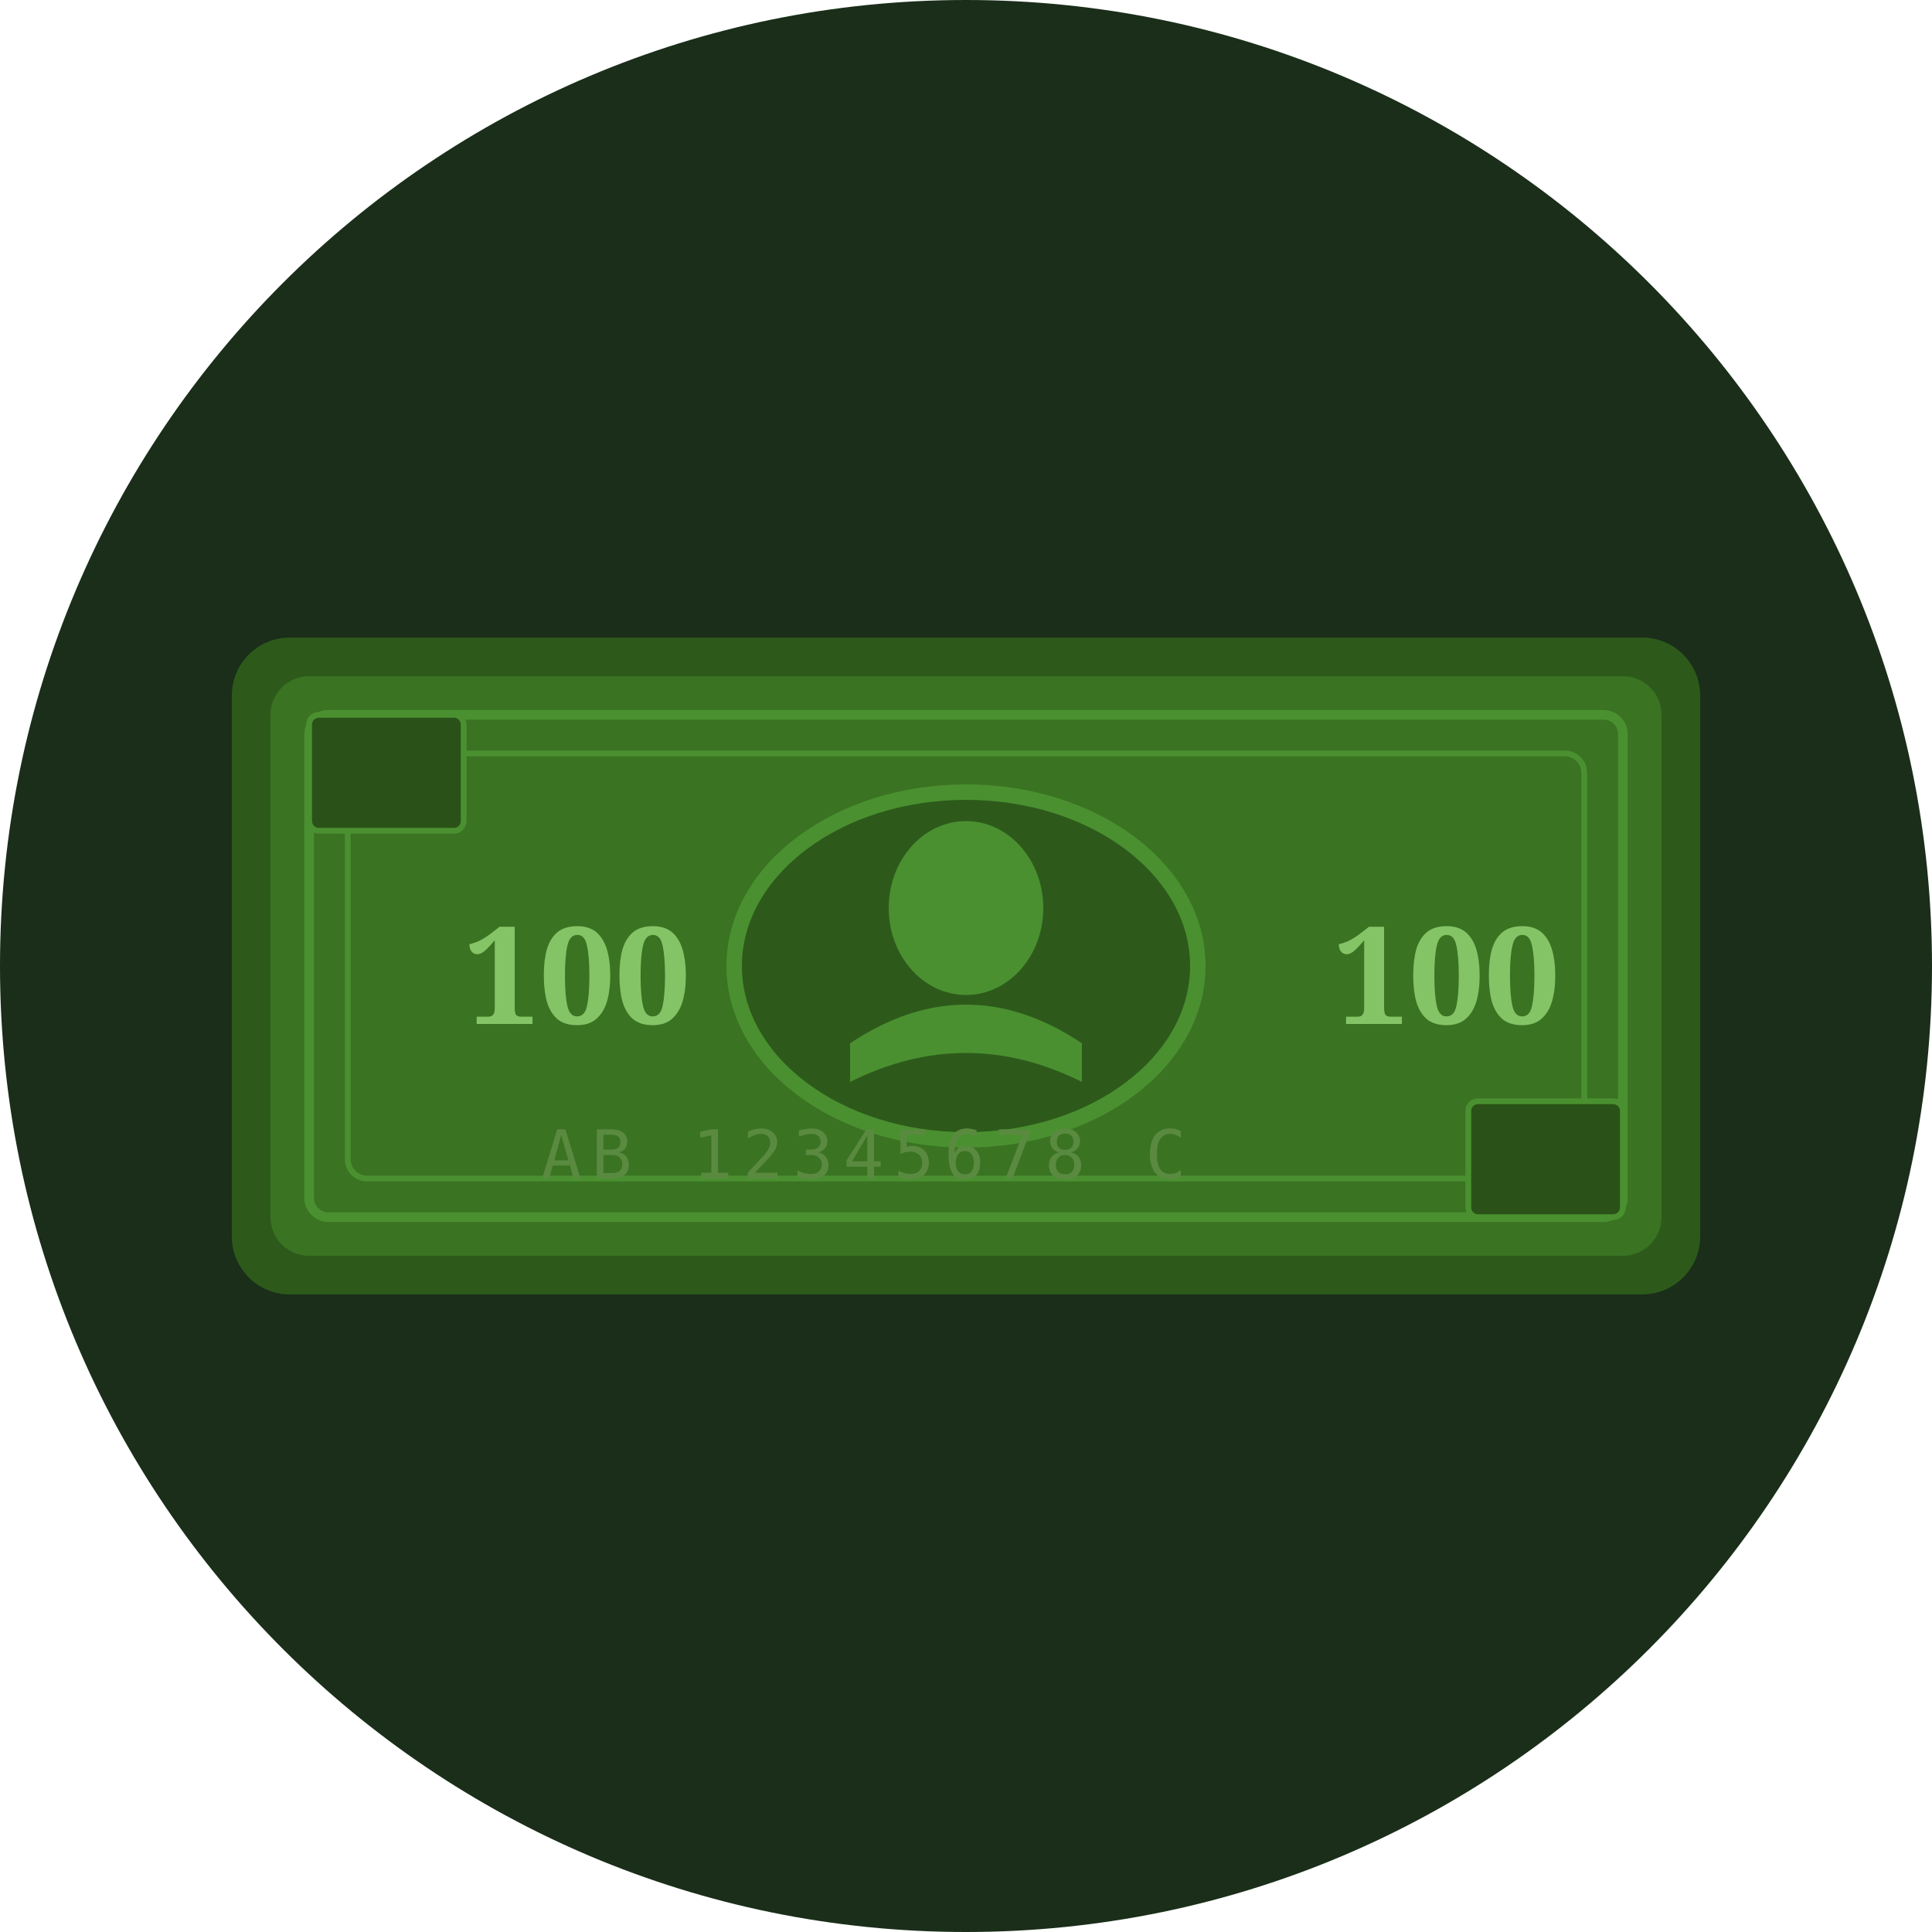
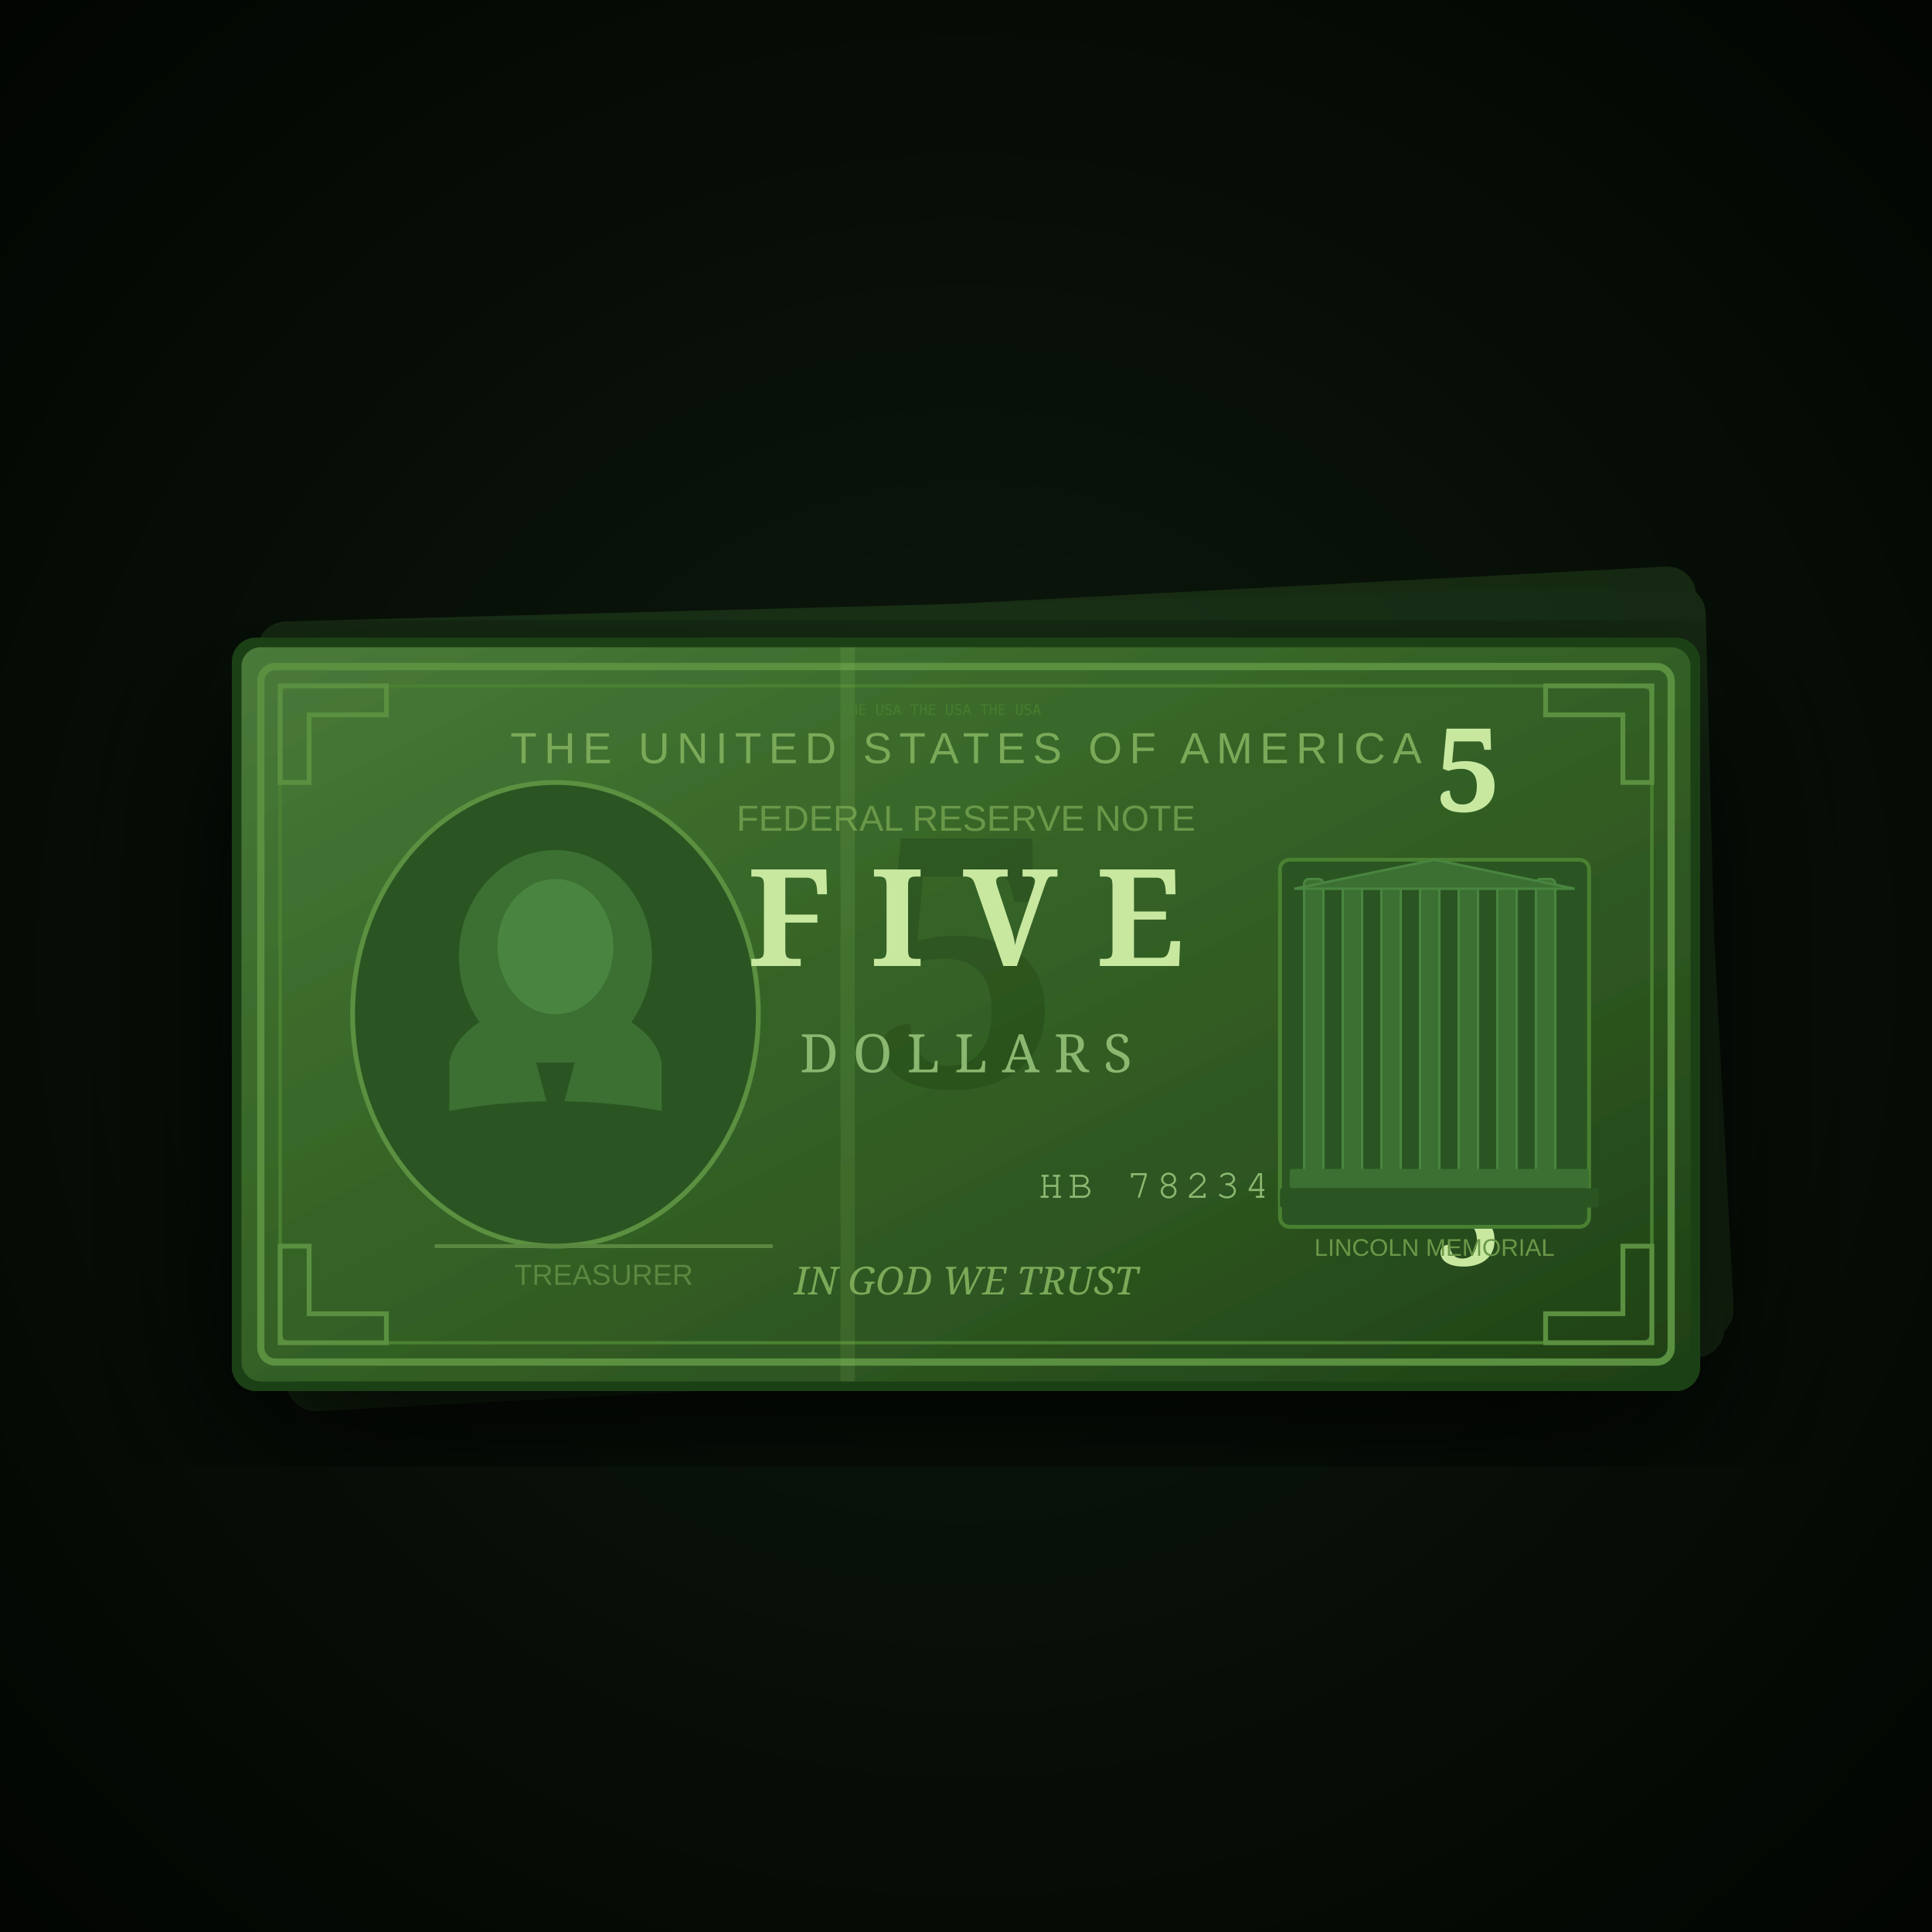
- <svg xmlns="http://www.w3.org/2000/svg" viewBox="0 0 100 100">
-   <rect width="100" height="100" rx="50" fill="#1a2e1a" />
-   <rect x="12" y="33" width="76" height="34" rx="3" fill="#2d5a1b" />
-   <rect x="14" y="35" width="72" height="30" rx="2" fill="#3a7322" />
-   <rect x="16" y="37" width="68" height="26" rx="1" fill="none" stroke="#4a9030" stroke-width="0.5" />
-   <rect x="18" y="39" width="64" height="22" rx="1" fill="none" stroke="#4a9030" stroke-width="0.3" />
-   <ellipse cx="50" cy="50" rx="12" ry="9" fill="#2d5a1b" stroke="#4a9030" stroke-width="0.8" />
-   <ellipse cx="50" cy="47" rx="4" ry="4.5" fill="#4a9030" />
-   <path d="M44 54 Q50 50 56 54 L56 56 Q50 53 44 56Z" fill="#4a9030" />
-   <text x="24" y="53" font-family="serif" font-size="7" fill="#85c466" font-weight="bold">100</text>
-   <text x="69" y="53" font-family="serif" font-size="7" fill="#85c466" font-weight="bold">100</text>
-   <text x="28" y="61" font-family="monospace" font-size="3.5" fill="#5a8a40" letter-spacing="0.5">AB 12345678 C</text>
-   <rect x="16" y="37" width="8" height="6" rx="0.5" fill="#2a5218" stroke="#4a9030" stroke-width="0.3" />
-   <rect x="76" y="57" width="8" height="6" rx="0.5" fill="#2a5218" stroke="#4a9030" stroke-width="0.3" />
+ <svg xmlns="http://www.w3.org/2000/svg" viewBox="0 0 400 400">
+   <defs>
+     <radialGradient id="bg" cx="50%" cy="50%" r="70%">
+       <stop offset="0%" stop-color="#0d1a0d" />
+       <stop offset="100%" stop-color="#020502" />
+     </radialGradient>
+     <linearGradient id="bill" x1="0%" y1="0%" x2="100%" y2="100%">
+       <stop offset="0%" stop-color="#4a7a3a" />
+       <stop offset="30%" stop-color="#3a6a2a" />
+       <stop offset="70%" stop-color="#2d5520" />
+       <stop offset="100%" stop-color="#1e4015" />
+     </linearGradient>
+     <linearGradient id="billLight" x1="0%" y1="0%" x2="0%" y2="100%">
+       <stop offset="0%" stop-color="#5a9040" />
+       <stop offset="100%" stop-color="#2a5020" />
+     </linearGradient>
+     <filter id="shadow">
+       <feDropShadow dx="0" dy="12" stdDeviation="18" flood-color="#000" flood-opacity="0.9" />
+     </filter>
+   </defs>
+   <rect width="400" height="400" fill="url(#bg)" />
+   <g opacity="0.4">
+     <rect x="55" y="125" width="300" height="160" rx="6" fill="#2a5020" transform="rotate(-3 200 200)" />
+     <rect x="55" y="125" width="300" height="160" rx="6" fill="#2d5525" transform="rotate(-1.5 200 200)" />
+   </g>
+   <g filter="url(#shadow)">
+     <rect x="48" y="132" width="304" height="156" rx="5" fill="#1e4015" />
+     <rect x="50" y="134" width="300" height="152" rx="4" fill="url(#bill)" />
+     <rect x="54" y="138" width="292" height="144" rx="3" fill="none" stroke="#5a9040" stroke-width="1.5" />
+     <rect x="58" y="142" width="284" height="136" rx="2" fill="none" stroke="#4a8030" stroke-width="0.7" />
+     <path d="M58 142 L80 142 L80 148 L64 148 L64 162 L58 162Z" fill="none" stroke="#5a9040" stroke-width="1" />
+     <path d="M342 142 L320 142 L320 148 L336 148 L336 162 L342 162Z" fill="none" stroke="#5a9040" stroke-width="1" />
+     <path d="M58 278 L80 278 L80 272 L64 272 L64 258 L58 258Z" fill="none" stroke="#5a9040" stroke-width="1" />
+     <path d="M342 278 L320 278 L320 272 L336 272 L336 258 L342 258Z" fill="none" stroke="#5a9040" stroke-width="1" />
+     <ellipse cx="115" cy="210" rx="42" ry="48" fill="#2a5520" stroke="#5a9040" stroke-width="1" />
+     <ellipse cx="115" cy="198" rx="20" ry="22" fill="#3a7030" />
+     <path d="M93 220 Q95 210 115 206 Q135 210 137 220 L137 230 Q115 226 93 230Z" fill="#3a7030" />
+     <ellipse cx="115" cy="196" rx="12" ry="14" fill="#4a8540" />
+     <path d="M111 220 L115 235 L119 220Z" fill="#2a5520" />
+     <text x="200" y="225" font-family="Georgia,serif" font-size="72" fill="#1a3a12" text-anchor="middle" font-weight="bold" opacity="0.3">5</text>
+     <text x="200" y="200" font-family="Georgia,serif" font-size="28" fill="#c8e8a0" text-anchor="middle" font-weight="bold" letter-spacing="8">FIVE</text>
+     <text x="200" y="222" font-family="Georgia,serif" font-size="11" fill="#8ab870" text-anchor="middle" letter-spacing="3">DOLLARS</text>
+     <text x="200" y="158" font-family="Arial" font-size="9" fill="#7aaa58" text-anchor="middle" letter-spacing="1.5">THE UNITED STATES OF AMERICA</text>
+     <text x="200" y="172" font-family="Arial" font-size="7.5" fill="#6a9848" text-anchor="middle">FEDERAL RESERVE NOTE</text>
+     <text x="215" y="248" font-family="Courier,monospace" font-size="8.5" fill="#8ab870" letter-spacing="1">HB 78234561 A</text>
+     <text x="304" y="168" font-family="Georgia,serif" font-size="24" fill="#c8e8a0" text-anchor="middle" font-weight="bold">5</text>
+     <text x="304" y="262" font-family="Georgia,serif" font-size="24" fill="#c8e8a0" text-anchor="middle" font-weight="bold">5</text>
+     <rect x="265" y="178" width="64" height="76" rx="2" fill="#2a5520" stroke="#4a8030" stroke-width="0.8" />
+     <g fill="#3a7030" stroke="#4a8540" stroke-width="0.5">
+       <rect x="270" y="182" width="4" height="62" rx="1" />
+       <rect x="278" y="182" width="4" height="62" rx="1" />
+       <rect x="286" y="182" width="4" height="62" rx="1" />
+       <rect x="294" y="182" width="4" height="62" rx="1" />
+       <rect x="302" y="182" width="4" height="62" rx="1" />
+       <rect x="310" y="182" width="4" height="62" rx="1" />
+       <rect x="318" y="182" width="4" height="62" rx="1" />
+     </g>
+     <path d="M268 184 L297 178 L326 184Z" fill="#3a7030" stroke="#4a8540" stroke-width="0.5" />
+     <rect x="267" y="242" width="62" height="4" rx="0.5" fill="#3a7030" />
+     <rect x="265" y="246" width="66" height="4" rx="0.5" fill="#2a5520" />
+     <text x="297" y="260" font-family="Arial" font-size="5" fill="#6a9848" text-anchor="middle">LINCOLN MEMORIAL</text>
+     <rect x="174" y="134" width="3" height="152" fill="#90c060" opacity="0.15" />
+     <text x="174" y="148" font-family="monospace" font-size="3" fill="#4a8030" opacity="0.8">THE USA THE USA THE USA</text>
+     <text x="200" y="268" font-family="Georgia,serif" font-size="8" fill="#7aaa58" text-anchor="middle" font-style="italic">IN GOD WE TRUST</text>
+     <line x1="90" y1="258" x2="160" y2="258" stroke="#5a8840" stroke-width="0.8" />
+     <text x="125" y="266" font-family="Arial" font-size="6" fill="#5a8840" text-anchor="middle">TREASURER</text>
+   </g>
</svg>
